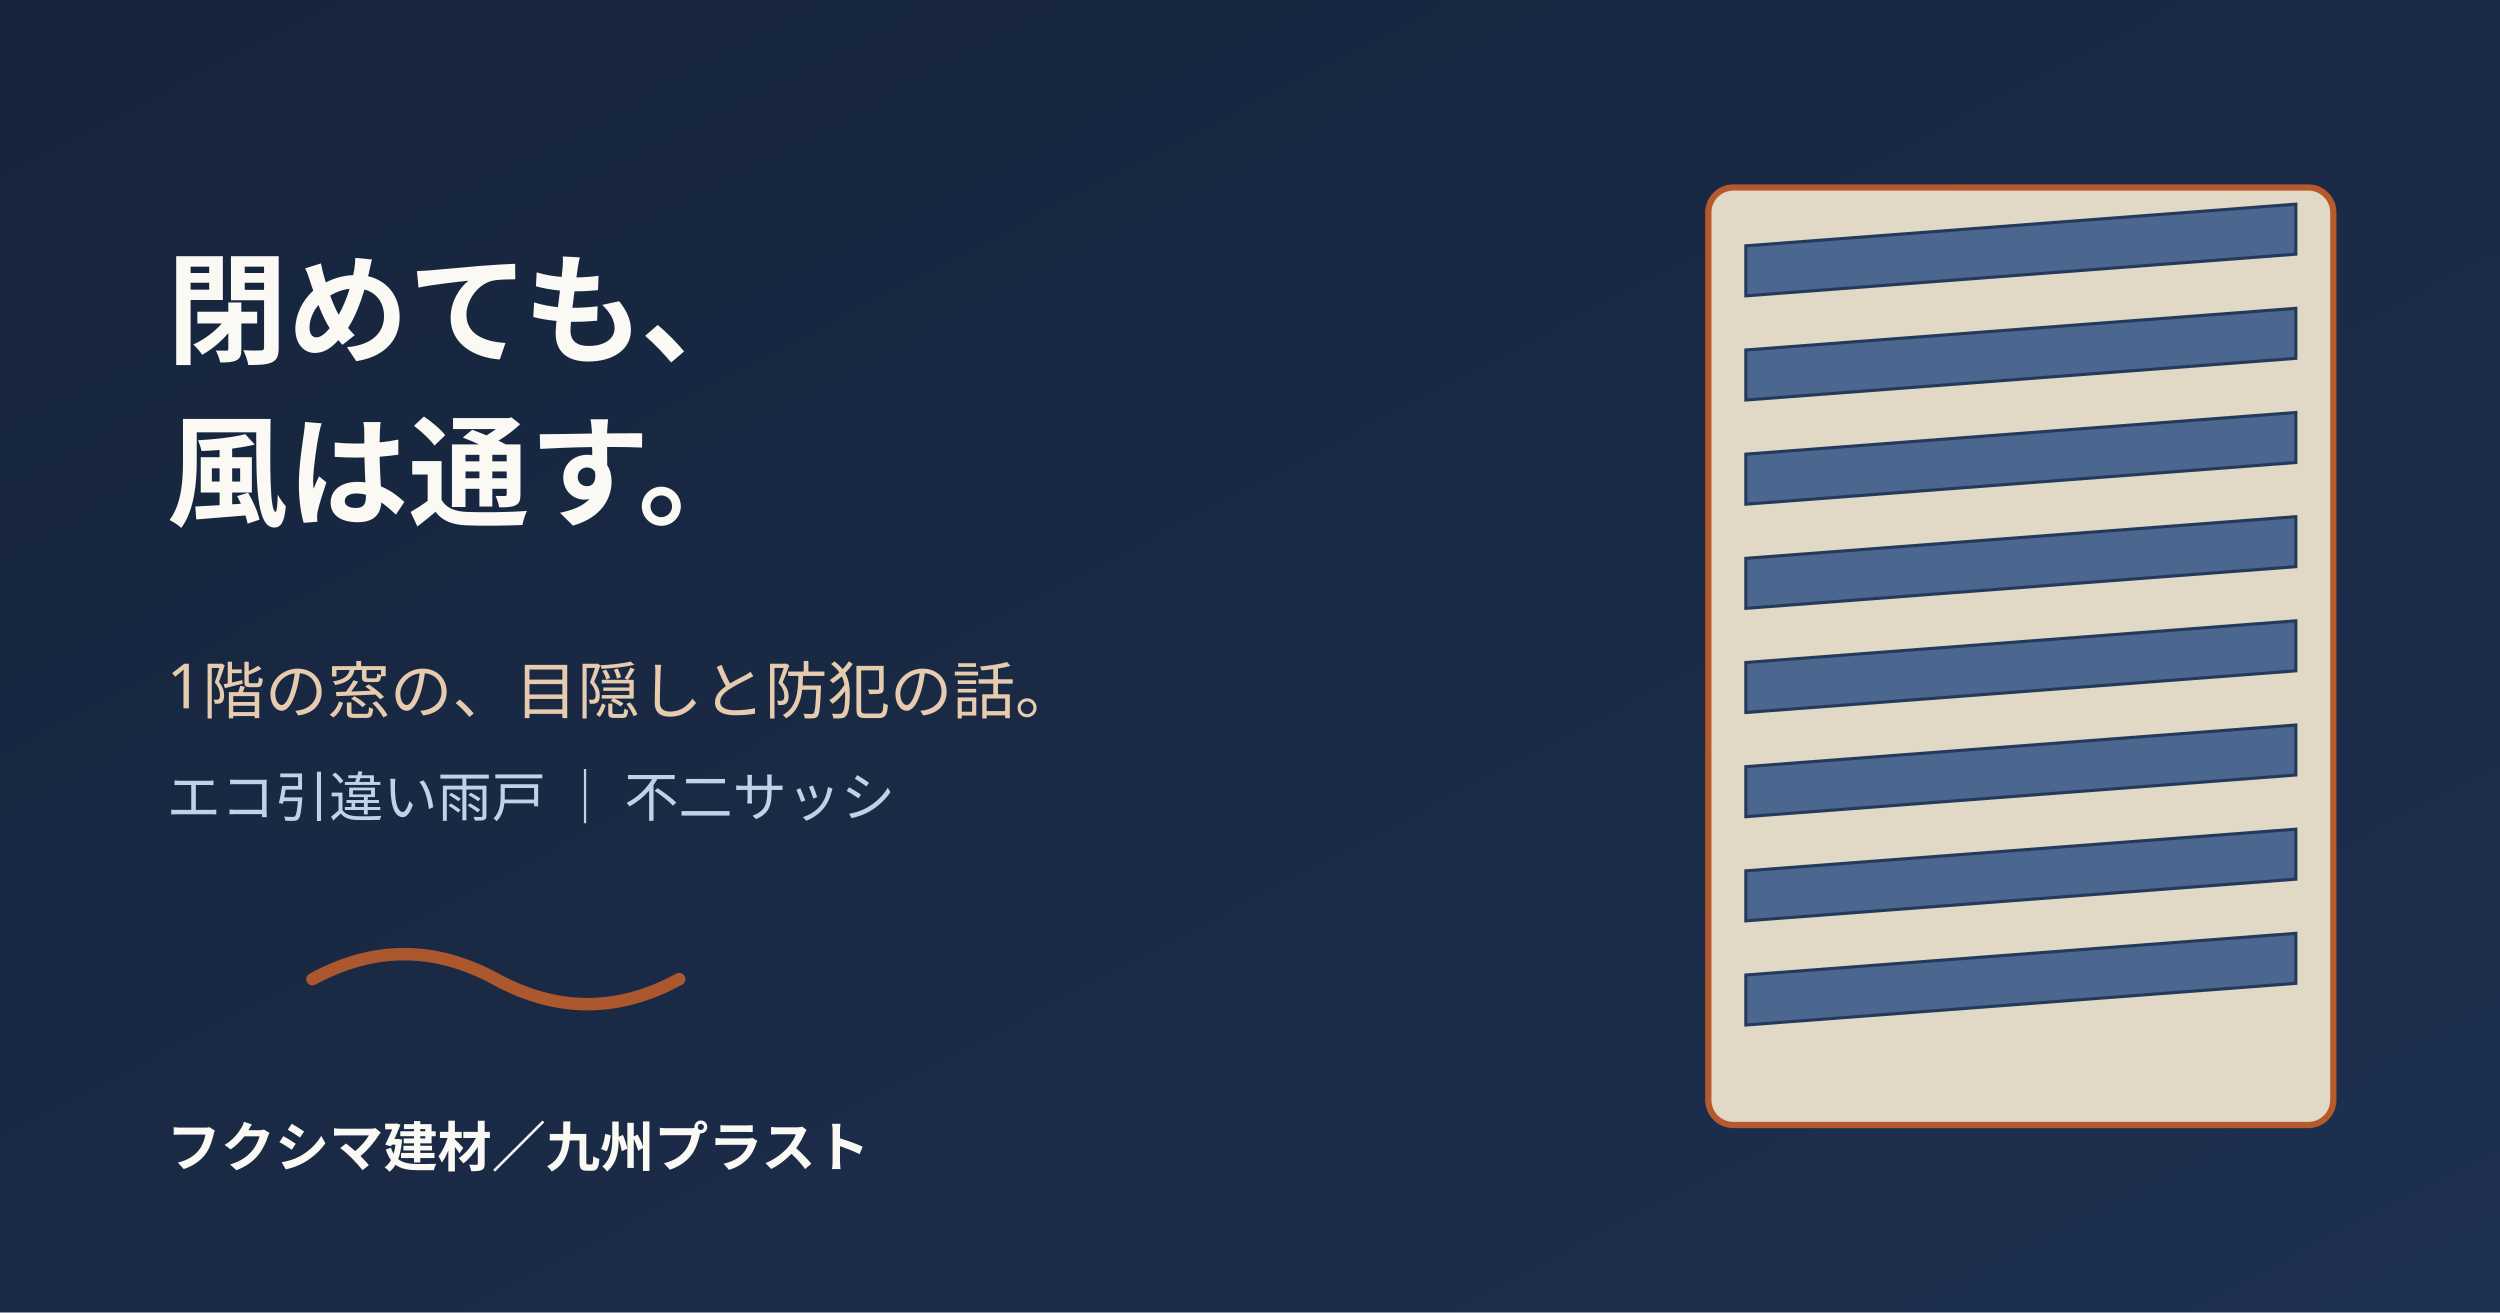
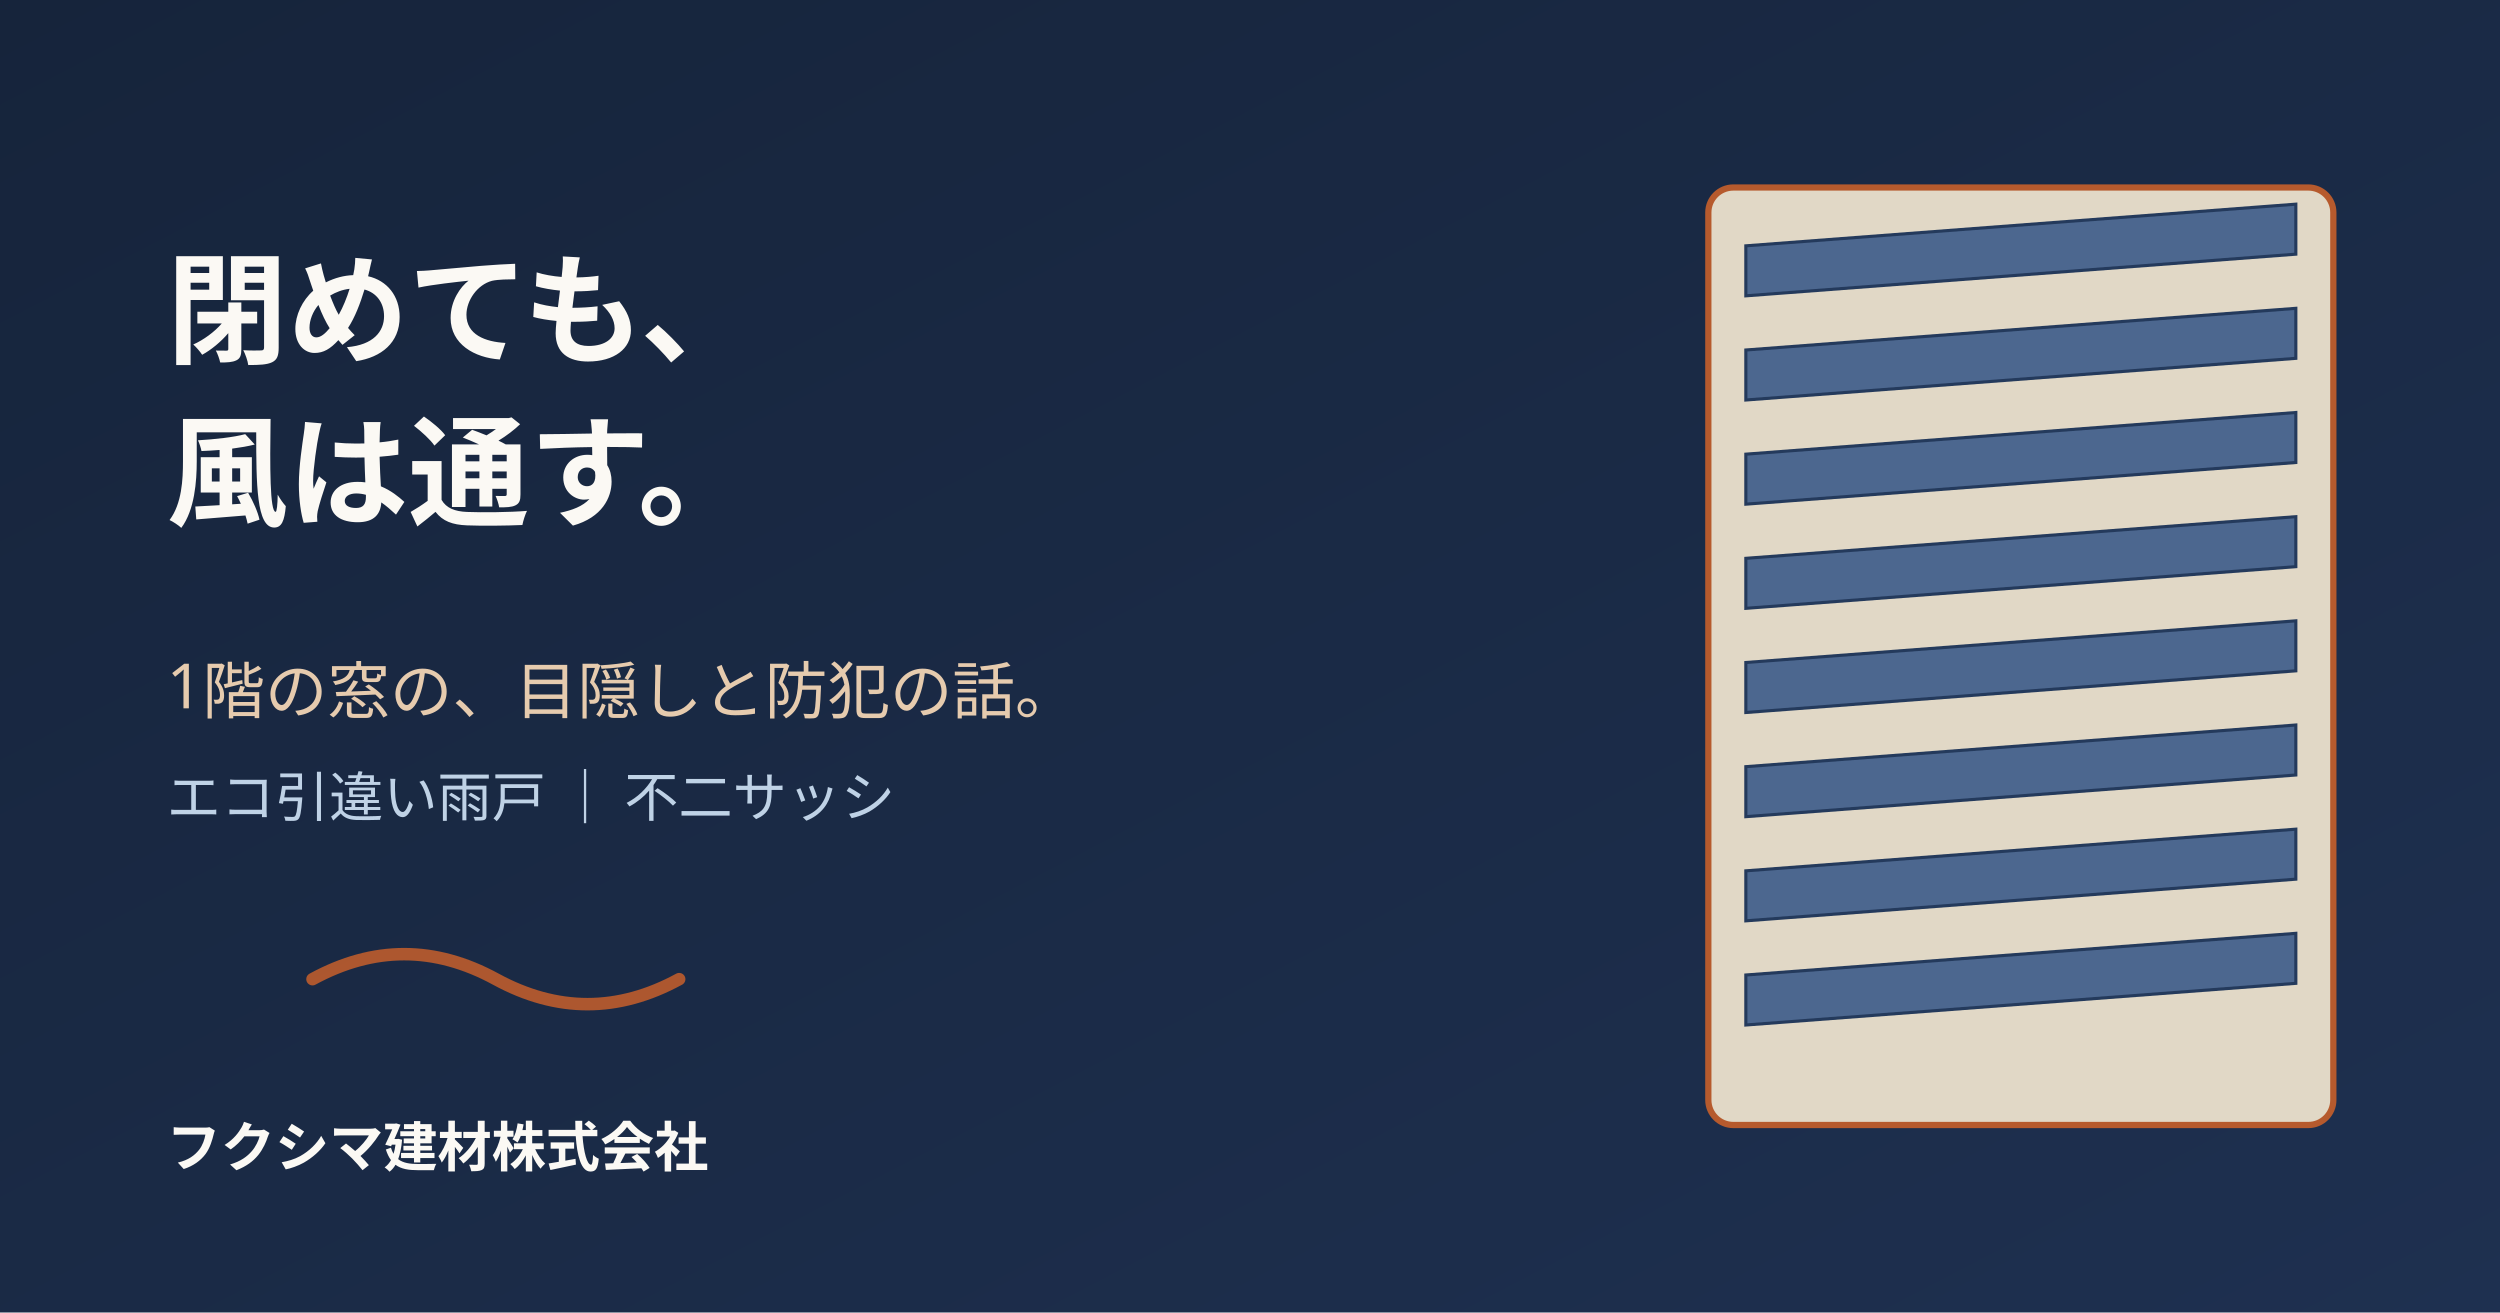
<svg xmlns="http://www.w3.org/2000/svg" width="1200" height="630" viewBox="0 0 1200 630" role="img" aria-label="エコ引違い雨戸で、閉めても風は通す。1階の窓の目隠しと防犯。フクシマ建材">
  <defs>
    <linearGradient id="og" x1="0" y1="0" x2="1" y2="1">
      <stop offset="0" stop-color="#16243B" />
      <stop offset="1" stop-color="#1E3050" />
    </linearGradient>
  </defs>
  <rect width="1200" height="630" fill="url(#og)" />
  <g transform="translate(820,90)">
    <rect x="0" y="0" width="300" height="450" rx="12" fill="#E9DFCB" opacity="0.96" stroke="#BC5C2C" stroke-width="3" />
    <g fill="#4C678F" stroke="#243a5c" stroke-width="1.5">
      <polygon points="18,28 282,8 282,32 18,52" />
      <polygon points="18,78 282,58 282,82 18,102" />
      <polygon points="18,128 282,108 282,132 18,152" />
      <polygon points="18,178 282,158 282,182 18,202" />
      <polygon points="18,228 282,208 282,232 18,252" />
      <polygon points="18,278 282,258 282,282 18,302" />
      <polygon points="18,328 282,308 282,332 18,352" />
      <polygon points="18,378 282,358 282,382 18,402" />
    </g>
  </g>
  <g stroke="#BC5C2C" stroke-width="6" fill="none" stroke-linecap="round" opacity="0.9">
    <path d="M150 470 q44 -24 88 0 t88 0" />
  </g>
  <text x="80" y="170" font-family="'Noto Serif JP', serif" font-size="58" font-weight="900" fill="#FBF9F4">閉めても、</text>
  <text x="80" y="248" font-family="'Noto Serif JP', serif" font-size="58" font-weight="900" fill="#FBF9F4">風は通す。</text>
  <text x="80" y="340" font-family="'Noto Sans JP', sans-serif" font-size="30" fill="#E6CBAE">1階の窓の、目隠しと防犯の話。</text>
  <text x="80" y="392" font-family="'Noto Sans JP', sans-serif" font-size="26" fill="#BFD2E6">エコ引違い雨戸 ｜ 不二サッシ</text>
-   <text x="80" y="560" font-family="'Noto Sans JP', sans-serif" font-size="26" font-weight="700" fill="#FBF9F4">フクシマ建材／九州プラスト</text>
+   <text x="80" y="560" font-family="'Noto Sans JP', sans-serif" font-size="26" font-weight="700" fill="#FBF9F4">フクシマ建材株式会社</text>
</svg>
